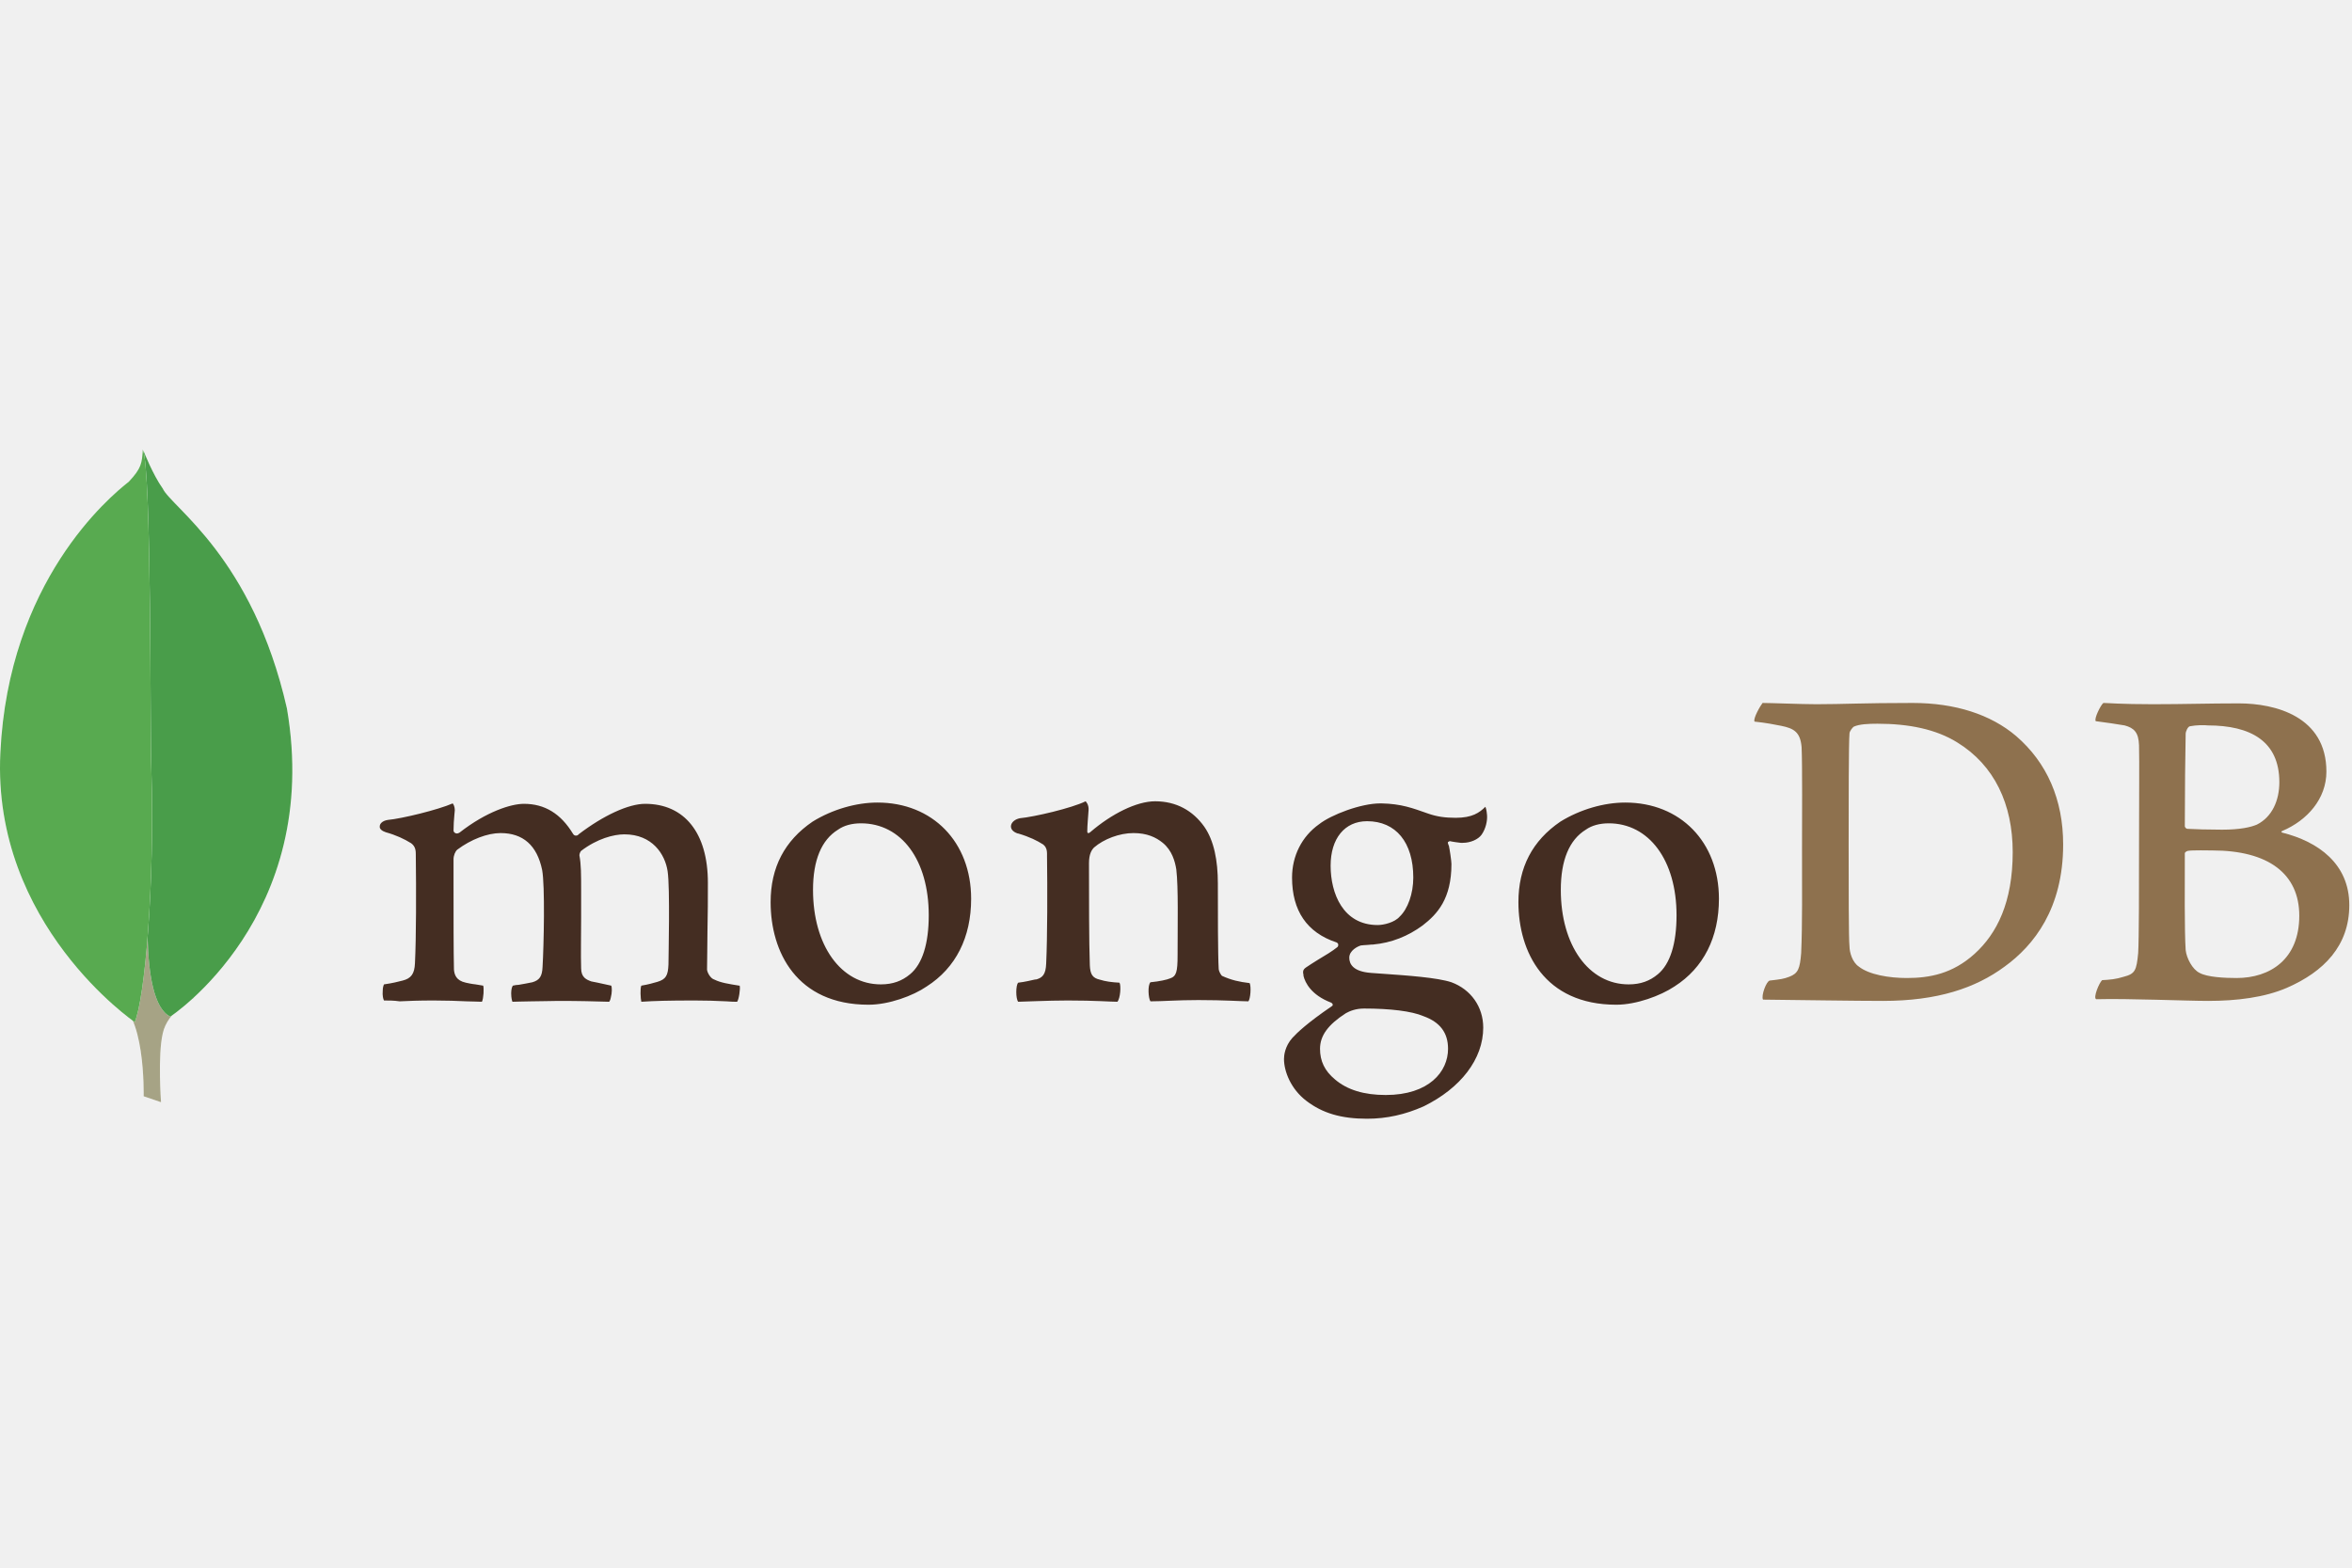
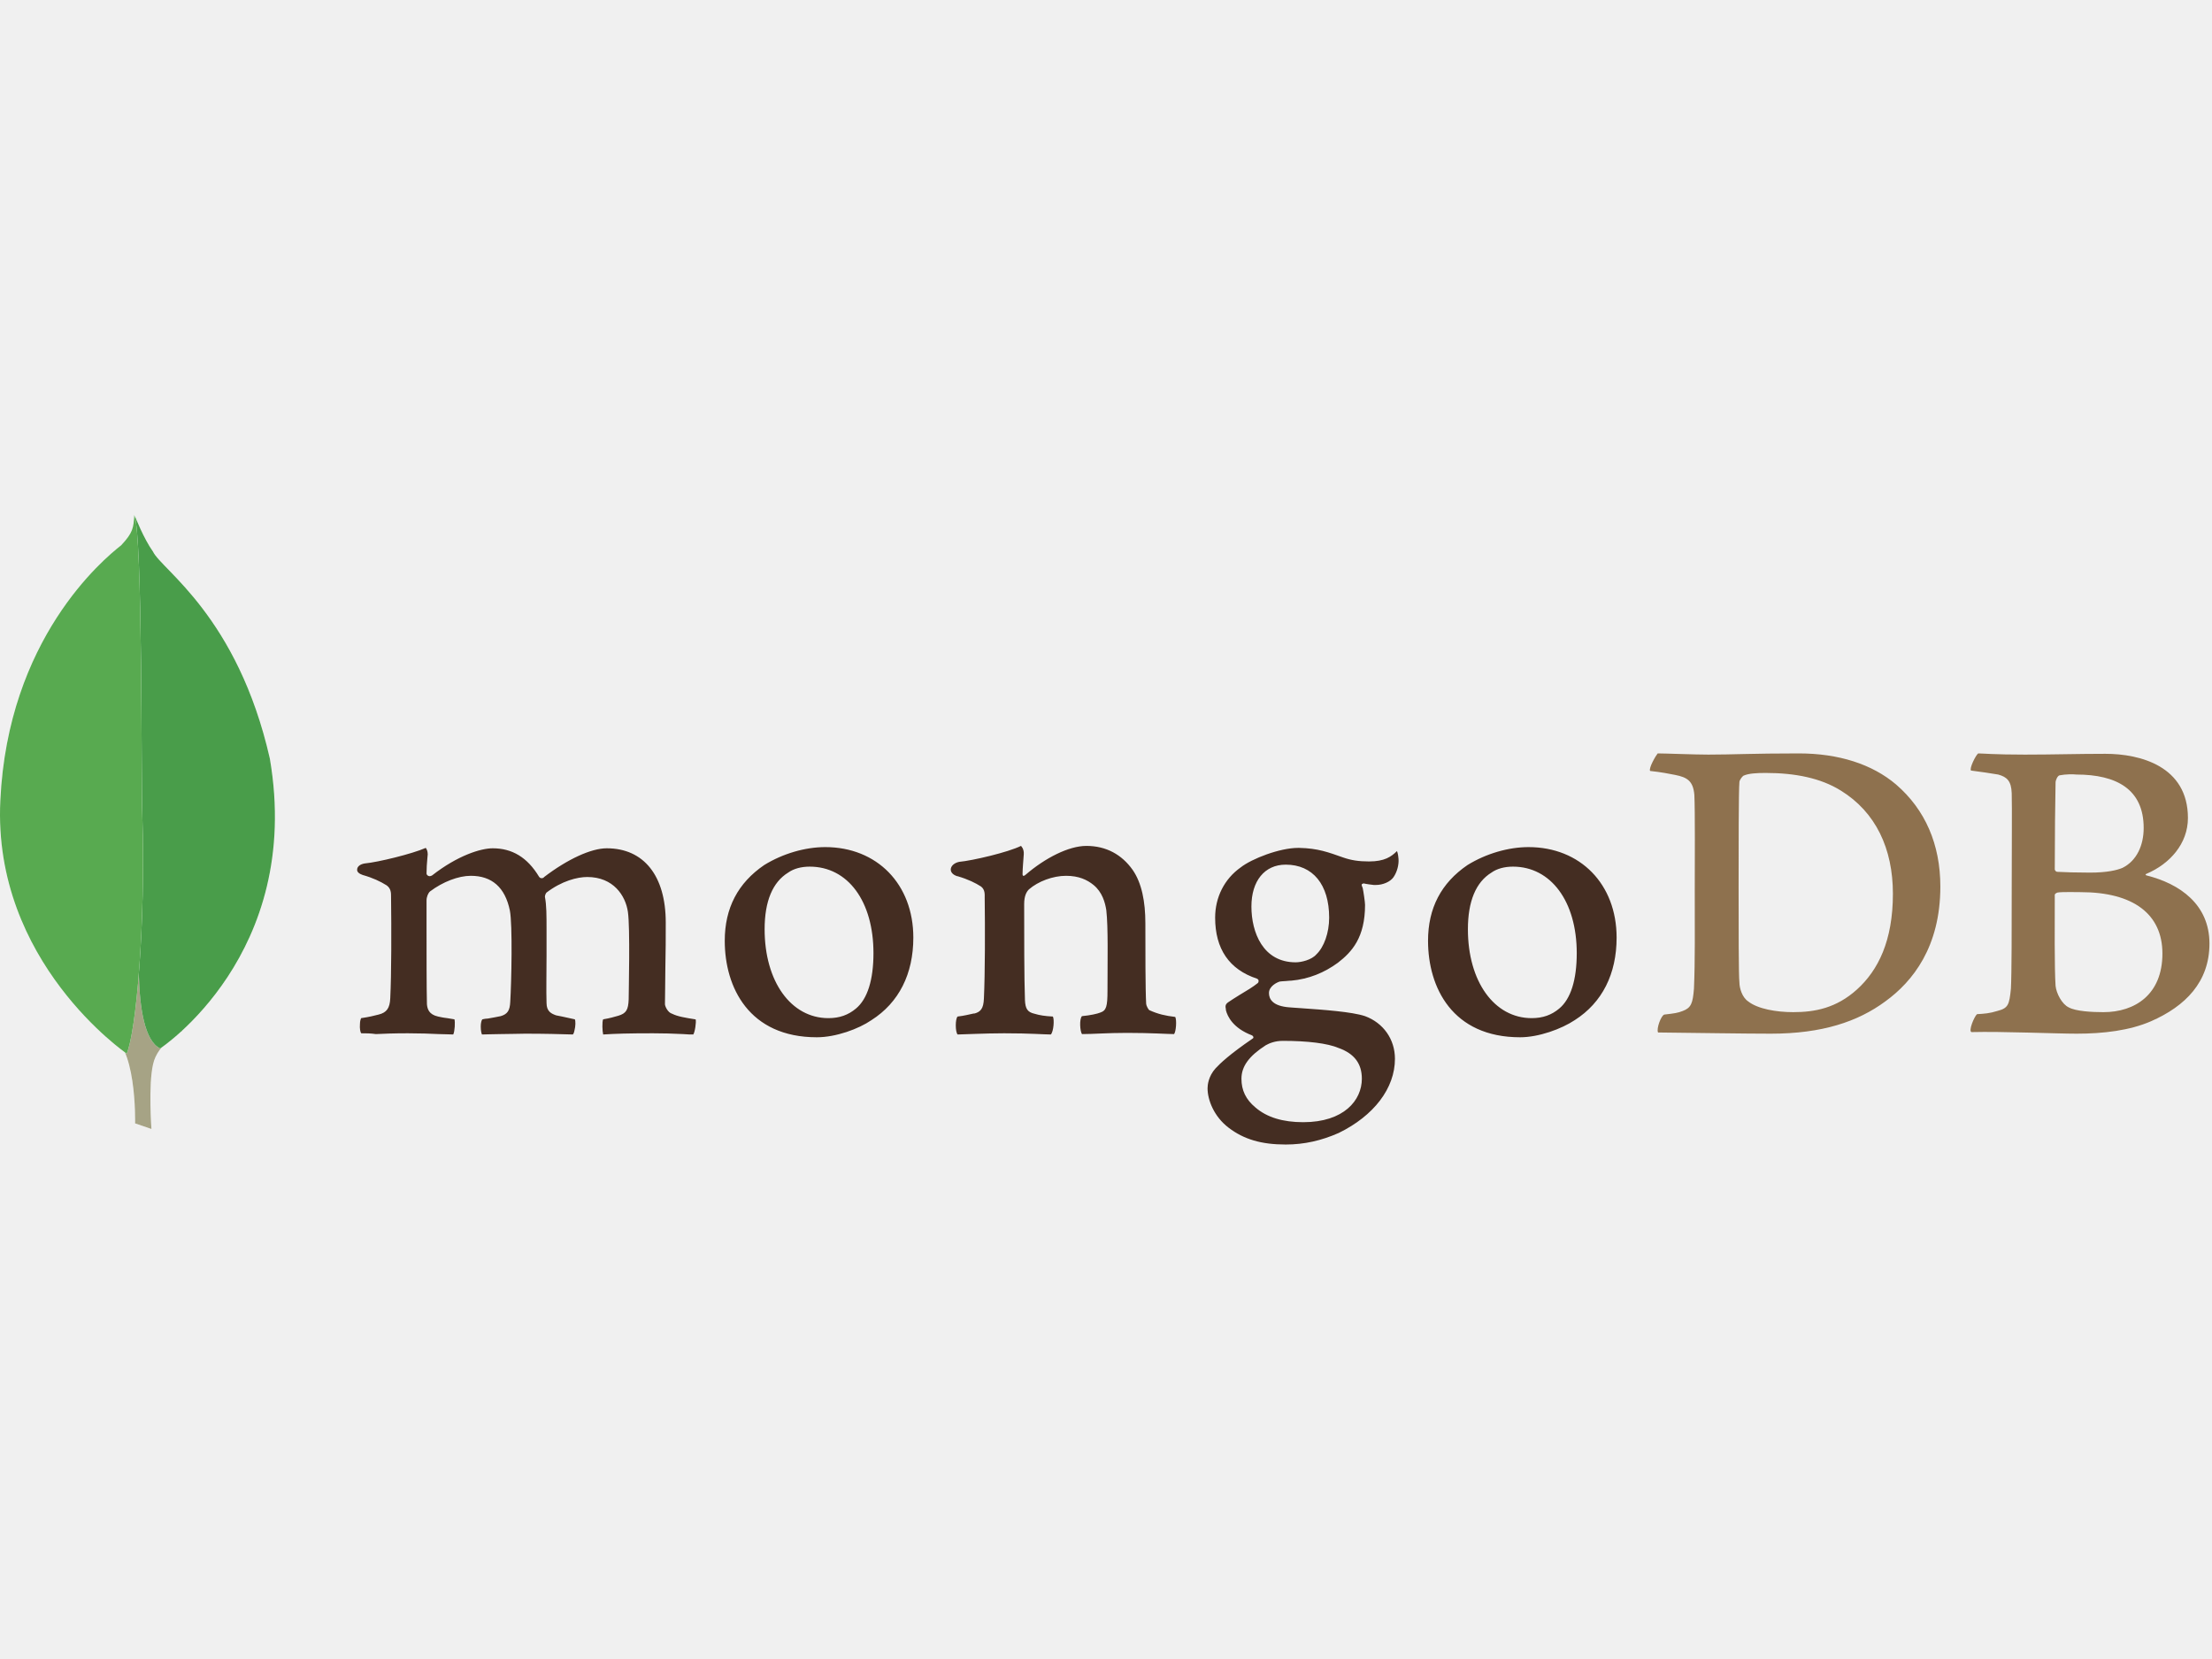
- <svg xmlns="http://www.w3.org/2000/svg" width="300" height="200" viewBox="0 0 512 146">
+ <svg xmlns="http://www.w3.org/2000/svg" width="100" height="75" viewBox="0 0 512 146">
  <g fill="none" fill-rule="evenodd">
    <path d="M476.713 60.463c-.46.092-.922 1.107-.922 1.66-.092 3.692-.184 13.474-.184 20.118 0 .185.276.554.553.554 1.384.092 4.706.184 7.567.184 3.968 0 6.275-.553 7.568-1.106 3.321-1.662 4.89-5.261 4.89-9.23 0-8.95-6.275-12.365-15.596-12.365-.646-.092-2.49-.092-3.876.185zm23.81 41.25c0-9.136-6.737-14.212-18.918-14.212-.554 0-4.43-.092-5.353.092-.277.093-.645.278-.645.555 0 6.551-.093 16.98.184 21.04.184 1.753 1.477 4.245 3.046 4.983 1.66.923 5.444 1.107 8.028 1.107 7.29 0 13.658-4.06 13.658-13.565zm-42.634-46.325c.922 0 3.69.276 10.796.276 6.737 0 12.089-.184 18.641-.184 8.028 0 19.102 2.86 19.102 14.857 0 5.906-4.153 10.613-9.597 12.92-.276.092-.276.276 0 .368 7.751 1.939 14.581 6.737 14.581 15.78 0 8.86-5.537 14.489-13.566 17.996-4.891 2.122-10.981 2.86-17.164 2.86-4.707 0-17.349-.553-24.362-.368-.738-.278.646-3.6 1.291-4.153 1.662-.093 2.953-.185 4.707-.739 2.492-.645 2.768-1.384 3.137-5.167.185-3.23.185-14.674.185-22.794 0-11.166.093-18.733 0-22.424-.092-2.86-1.107-3.784-3.137-4.338-1.57-.276-4.153-.646-6.276-.922-.462-.462 1.107-3.6 1.662-3.968zm-53.248 57.399c2.216 1.752 6.553 2.49 10.429 2.49 4.983 0 9.966-.921 14.765-5.26 4.891-4.428 8.305-11.257 8.305-22.146 0-10.429-3.968-18.919-12.089-23.901-4.614-2.862-10.52-4.06-17.349-4.06-2.03 0-3.968.092-5.167.645-.278.185-.923 1.015-.923 1.476-.185 1.846-.185 16.057-.185 24.363 0 8.582 0 20.579.185 21.963 0 1.385.645 3.507 2.03 4.43zm-20.948-57.4c1.754 0 8.49.277 11.72.277 5.815 0 9.967-.276 20.948-.276 9.228 0 16.98 2.491 22.517 7.197 6.736 5.814 10.244 13.843 10.244 23.624 0 13.935-6.368 21.964-12.736 26.578-6.366 4.706-14.672 7.474-26.484 7.474-6.275 0-17.072-.184-26.024-.277h-.092c-.461-.83.738-4.06 1.476-4.152 2.4-.277 3.046-.37 4.246-.83 1.937-.739 2.307-1.754 2.584-5.168.276-6.368.184-14.027.184-22.702 0-6.182.092-18.272-.093-22.148-.276-3.229-1.66-4.06-4.429-4.614-1.384-.276-3.23-.646-5.813-.922-.37-.647 1.291-3.507 1.752-4.06z" fill="#8E714E" />
    <path d="M272.033 116.385c-2.307-.277-3.968-.645-5.998-1.568-.277-.185-.739-1.107-.739-1.477-.184-3.23-.184-12.458-.184-18.64 0-4.984-.83-9.321-2.953-12.366-2.492-3.508-6.09-5.537-10.705-5.537-4.06 0-9.505 2.768-14.027 6.644-.092.092-.83.739-.738-.277 0-1.015.185-3.045.277-4.43.093-1.292-.646-1.937-.646-1.937-2.953 1.476-11.258 3.414-14.304 3.69-2.214.463-2.768 2.585-.46 3.323h.092c2.49.738 4.152 1.569 5.443 2.4.923.738.831 1.753.831 2.584.092 6.92.092 17.533-.184 23.347-.092 2.307-.738 3.137-2.4 3.506l.185-.092c-1.292.277-2.307.553-3.876.738-.554.554-.554 3.507 0 4.153 1.015 0 6.367-.277 10.798-.277 6.09 0 9.228.277 10.796.277.646-.738.831-3.507.462-4.153-1.754-.092-3.046-.276-4.245-.646-1.661-.37-2.123-1.199-2.216-3.137-.183-4.892-.183-15.227-.183-22.24 0-1.938.553-2.861 1.106-3.415 2.123-1.845 5.538-3.137 8.583-3.137 2.953 0 4.89.923 6.367 2.123 2.03 1.66 2.676 4.06 2.953 5.813.461 3.968.277 11.812.277 18.641 0 3.691-.277 4.614-1.66 5.075-.647.277-2.308.647-4.246.83-.646.647-.461 3.508 0 4.154 2.676 0 5.814-.277 10.428-.277 5.721 0 9.413.277 10.89.277.46-.554.645-3.23.276-3.969zm25.562-35.25c-4.89 0-7.936 3.783-7.936 9.688 0 5.999 2.676 12.92 10.243 12.92 1.292 0 3.692-.554 4.798-1.846 1.754-1.66 2.954-4.983 2.954-8.49 0-7.659-3.784-12.273-10.059-12.273zm-.646 40.787c-1.845 0-3.138.554-3.968 1.016-3.876 2.49-5.629 4.89-5.629 7.752 0 2.675 1.015 4.797 3.23 6.643 2.676 2.307 6.367 3.415 11.073 3.415 9.413 0 13.566-5.076 13.566-10.058 0-3.508-1.754-5.815-5.352-7.106-2.584-1.108-7.29-1.662-12.92-1.662zm.646 23.994c-5.629 0-9.69-1.2-13.196-3.876-3.415-2.584-4.891-6.46-4.891-9.136 0-.738.185-2.769 1.846-4.614 1.014-1.108 3.23-3.23 8.49-6.829.184-.092.276-.184.276-.37 0-.184-.185-.369-.369-.46-4.337-1.661-5.629-4.338-5.999-5.814v-.185c-.091-.554-.276-1.107.555-1.661.646-.461 1.569-1.015 2.583-1.66 1.569-.924 3.23-1.939 4.245-2.77.185-.184.185-.368.185-.553 0-.185-.185-.37-.37-.461-6.458-2.123-9.688-6.922-9.688-14.12 0-4.706 2.122-8.951 5.905-11.627 2.584-2.03 9.044-4.522 13.289-4.522h.277c4.337.092 6.736 1.015 10.15 2.215 1.846.646 3.6.922 6 .922 3.598 0 5.167-1.107 6.458-2.398.093.184.278.646.37 1.845.092 1.2-.277 2.953-1.2 4.245-.738 1.015-2.399 1.754-4.06 1.754h-.462c-1.661-.185-2.4-.37-2.4-.37l-.368.185c-.092.185 0 .369.092.646l.093.185c.184.83.553 3.321.553 3.968 0 7.567-3.045 10.888-6.275 13.38-3.138 2.307-6.736 3.783-10.797 4.153-.092 0-.46 0-1.292.092-.461 0-1.107.093-1.2.093h-.092c-.738.184-2.583 1.107-2.583 2.675 0 1.384.83 3.046 4.798 3.323.83.092 1.66.092 2.584.185 5.26.368 11.812.83 14.857 1.845 4.245 1.568 6.921 5.352 6.921 9.874 0 6.83-4.89 13.197-13.011 17.164-3.968 1.754-7.937 2.677-12.274 2.677zm52.6-64.32c-1.937 0-3.691.46-4.983 1.383-3.598 2.215-5.444 6.645-5.444 13.104 0 12.09 6.09 20.58 14.765 20.58 2.584 0 4.614-.739 6.367-2.215 2.676-2.216 4.061-6.645 4.061-12.828 0-11.996-5.999-20.025-14.765-20.025zm1.662 39.496c-15.688 0-21.317-11.535-21.317-22.332 0-7.567 3.045-13.381 9.135-17.534 4.338-2.676 9.506-4.152 14.12-4.152 11.996 0 20.394 8.582 20.394 20.948 0 8.397-3.322 15.041-9.69 19.102-3.045 2.03-8.305 3.968-12.643 3.968h.001zM187.411 81.595c-1.938 0-3.691.461-4.984 1.384-3.598 2.215-5.444 6.645-5.444 13.104 0 12.09 6.09 20.58 14.765 20.58 2.584 0 4.614-.739 6.368-2.215 2.675-2.216 4.06-6.645 4.06-12.828 0-11.996-5.906-20.025-14.765-20.025zm1.661 39.497c-15.688 0-21.317-11.535-21.317-22.332 0-7.567 3.045-13.381 9.135-17.534 4.338-2.676 9.506-4.152 14.12-4.152 11.997 0 20.394 8.582 20.394 20.948 0 8.397-3.322 15.041-9.69 19.102-2.953 2.03-8.213 3.968-12.642 3.968zm-105.478-.923c-.185-.276-.37-1.107-.277-2.122 0-.739.185-1.2.277-1.384 1.938-.278 2.953-.555 4.06-.831 1.846-.462 2.584-1.476 2.676-3.783.278-5.537.278-16.058.185-23.348v-.185c0-.83 0-1.846-1.015-2.584-1.477-.922-3.23-1.752-5.537-2.4-.83-.275-1.384-.737-1.292-1.29 0-.554.554-1.2 1.754-1.385 3.045-.277 10.98-2.214 14.118-3.599.185.184.462.739.462 1.477l-.092 1.014c-.093 1.016-.185 2.216-.185 3.415 0 .369.37.646.738.646.185 0 .37-.092.554-.185 5.906-4.614 11.258-6.275 14.026-6.275 4.523 0 8.03 2.123 10.706 6.552.184.278.369.37.646.37.184 0 .46-.092.553-.277 5.445-4.153 10.89-6.645 14.488-6.645 8.582 0 13.658 6.368 13.658 17.165 0 3.045 0 7.013-.092 10.613 0 3.229-.092 6.182-.092 8.305 0 .46.645 1.937 1.66 2.214 1.292.646 3.046.923 5.353 1.292h.092c.185.646-.184 3.045-.553 3.507-.554 0-1.385 0-2.307-.092a136.208 136.208 0 0 0-7.014-.185c-5.721 0-8.674.092-11.536.277-.183-.738-.276-2.953 0-3.507 1.662-.276 2.492-.554 3.508-.83 1.846-.554 2.307-1.385 2.4-3.784 0-1.753.368-16.703-.186-20.302-.553-3.691-3.322-8.028-9.413-8.028-2.307 0-5.905.923-9.412 3.598-.184.185-.37.646-.37.923v.093c.37 1.937.37 4.153.37 7.567v5.998c0 4.153-.093 8.029 0 10.981 0 2.031 1.2 2.492 2.215 2.862.554.091.922.184 1.384.276.83.185 1.661.37 2.953.646.185.37.185 1.569-.092 2.584-.093.554-.278.83-.37.923-3.137-.092-6.367-.185-11.073-.185-1.384 0-3.784.093-5.814.093-1.662 0-3.23.092-4.152.092-.093-.185-.278-.83-.278-1.846 0-.83.185-1.476.37-1.661.461-.092.83-.184 1.292-.184 1.106-.185 2.03-.37 2.952-.554 1.57-.461 2.123-1.292 2.215-3.322.277-4.614.554-17.81-.092-21.133-1.107-5.352-4.152-8.028-9.044-8.028-2.86 0-6.46 1.384-9.412 3.6-.462.368-.831 1.29-.831 2.121v5.445c0 6.644 0 14.95.092 18.549.093 1.106.461 2.399 2.584 2.86.462.092 1.2.277 2.123.37l1.66.276c.186.554.093 2.769-.276 3.507-.923 0-2.03-.092-3.323-.092-1.937-.093-4.429-.185-7.197-.185-3.23 0-5.537.092-7.383.185-1.292-.185-2.307-.185-3.414-.185z" fill="#442D22" />
    <path d="M35.053 142.317l-3.783-1.293s.462-19.286-6.46-20.67c-4.613-5.353.74-227.013 17.35-.739 0 0-5.722 2.86-6.737 7.752-1.108 4.799-.37 14.95-.37 14.95z" fill="#FFF" />
    <path d="M35.053 142.317l-3.783-1.293s.462-19.286-6.46-20.67c-4.613-5.353.74-227.013 17.35-.739 0 0-5.722 2.86-6.737 7.752-1.108 4.799-.37 14.95-.37 14.95z" fill="#A6A385" />
    <path d="M37.084 123.676s33.13-21.779 25.377-67.09c-7.474-32.943-25.1-43.74-27.038-47.893C33.301 5.74 31.27.573 31.27.573l1.385 91.634c0 .093-2.861 28.054 4.43 31.47" fill="#FFF" />
    <path d="M37.084 123.676s33.13-21.779 25.377-67.09c-7.474-32.943-25.1-43.74-27.038-47.893C33.301 5.74 31.27.573 31.27.573l1.385 91.634c0 .093-2.861 28.054 4.43 31.47" fill="#499D4A" />
    <path d="M29.333 124.875S-1.767 103.65.079 66.277C1.832 28.903 23.795 10.539 28.04 7.217c2.769-2.953 2.861-4.061 3.046-7.014 1.938 4.153 1.569 62.106 1.845 68.934.83 26.3-1.476 50.756-3.598 55.738z" fill="#FFF" />
    <path d="M29.333 124.875S-1.767 103.65.079 66.277C1.832 28.903 23.795 10.539 28.04 7.217c2.769-2.953 2.861-4.061 3.046-7.014 1.938 4.153 1.569 62.106 1.845 68.934.83 26.3-1.476 50.756-3.598 55.738z" fill="#58AA50" />
  </g>
</svg>
